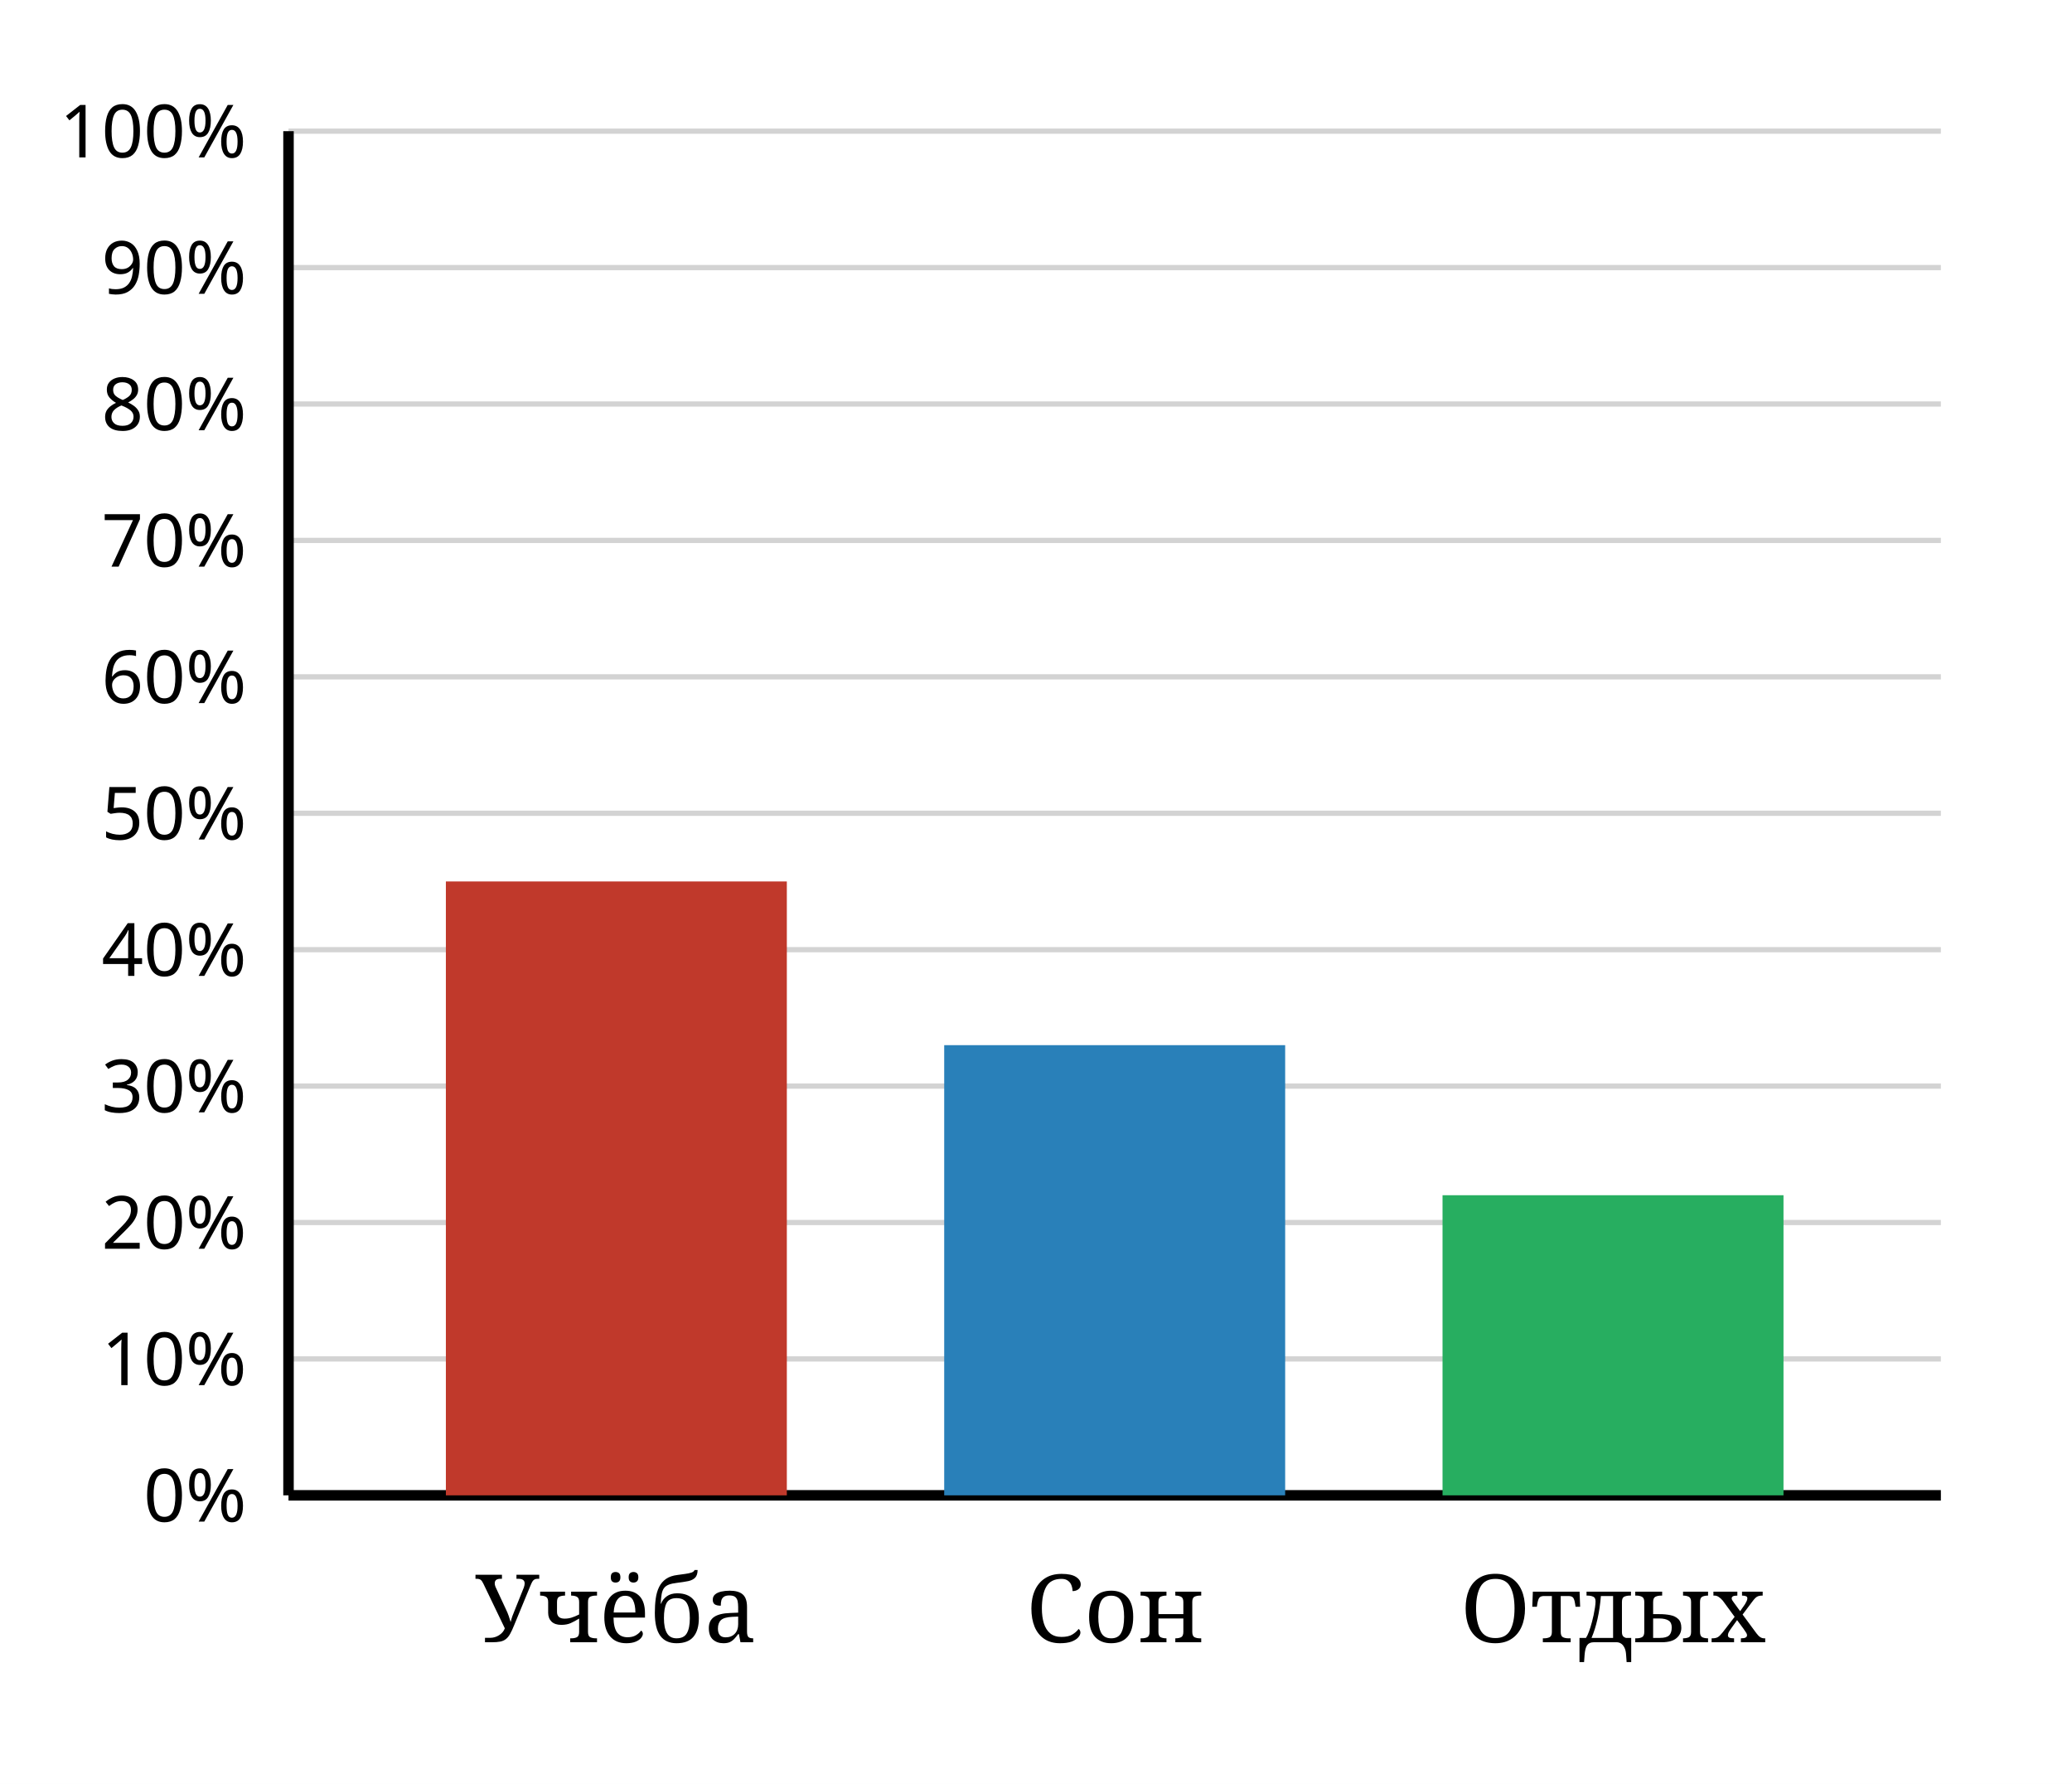
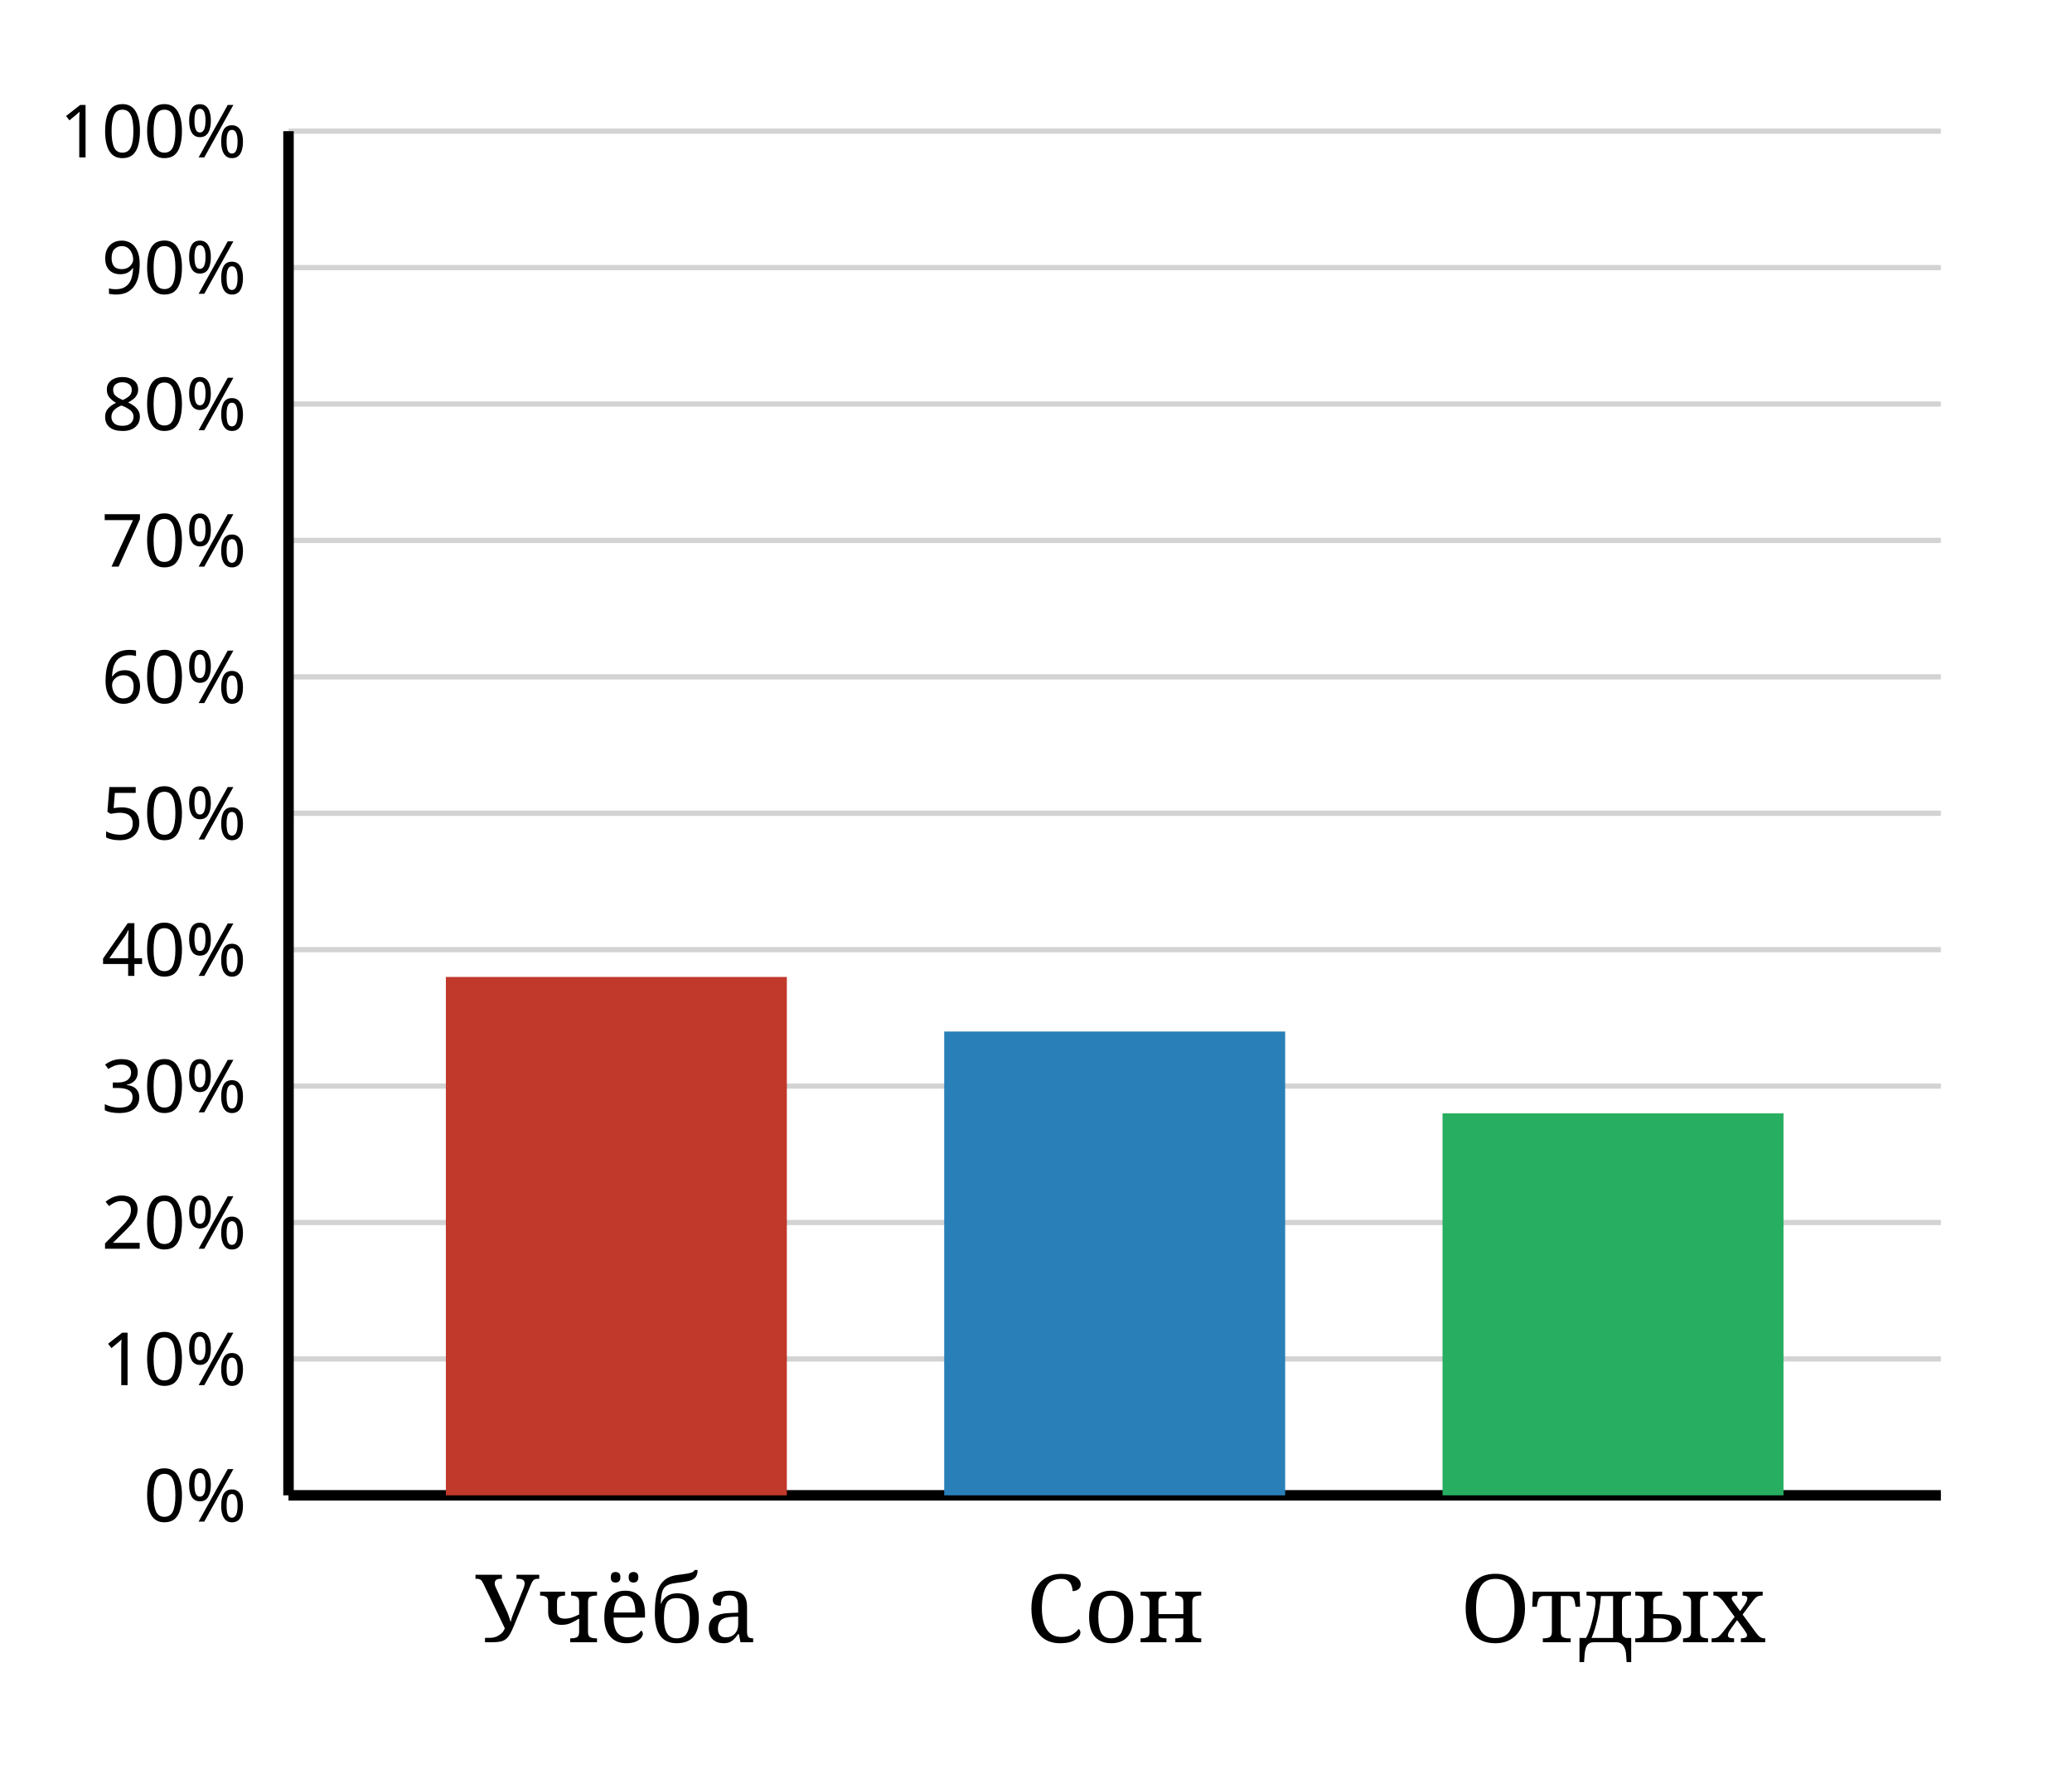
<svg xmlns="http://www.w3.org/2000/svg" width="395" height="340" viewBox="0 0 395 340">
  <rect width="100%" height="100%" fill="white" />
  <line x1="55" y1="285" x2="370" y2="285" stroke="lightgray" stroke-width="1" />
  <text x="47" y="290" font-size="14" text-anchor="end" font-family="sans-serif">0%</text>
  <line x1="55" y1="259" x2="370" y2="259" stroke="lightgray" stroke-width="1" />
  <text x="47" y="264" font-size="14" text-anchor="end" font-family="sans-serif">10%</text>
  <line x1="55" y1="233" x2="370" y2="233" stroke="lightgray" stroke-width="1" />
  <text x="47" y="238" font-size="14" text-anchor="end" font-family="sans-serif">20%</text>
  <line x1="55" y1="207" x2="370" y2="207" stroke="lightgray" stroke-width="1" />
  <text x="47" y="212" font-size="14" text-anchor="end" font-family="sans-serif">30%</text>
  <line x1="55" y1="181" x2="370" y2="181" stroke="lightgray" stroke-width="1" />
  <text x="47" y="186" font-size="14" text-anchor="end" font-family="sans-serif">40%</text>
  <line x1="55" y1="155" x2="370" y2="155" stroke="lightgray" stroke-width="1" />
  <text x="47" y="160" font-size="14" text-anchor="end" font-family="sans-serif">50%</text>
  <line x1="55" y1="129" x2="370" y2="129" stroke="lightgray" stroke-width="1" />
  <text x="47" y="134" font-size="14" text-anchor="end" font-family="sans-serif">60%</text>
  <line x1="55" y1="103" x2="370" y2="103" stroke="lightgray" stroke-width="1" />
  <text x="47" y="108" font-size="14" text-anchor="end" font-family="sans-serif">70%</text>
  <line x1="55" y1="77" x2="370" y2="77" stroke="lightgray" stroke-width="1" />
  <text x="47" y="82" font-size="14" text-anchor="end" font-family="sans-serif">80%</text>
  <line x1="55" y1="51" x2="370" y2="51" stroke="lightgray" stroke-width="1" />
  <text x="47" y="56" font-size="14" text-anchor="end" font-family="sans-serif">90%</text>
  <line x1="55" y1="25" x2="370" y2="25" stroke="lightgray" stroke-width="1" />
  <text x="47" y="30" font-size="14" text-anchor="end" font-family="sans-serif">100%</text>
  <line x1="55" y1="25" x2="55" y2="285" stroke="black" stroke-width="2" />
  <line x1="55" y1="285" x2="370" y2="285" stroke="black" stroke-width="2" />
-   <rect x="85" y="168" width="65" height="117" fill="#c0392b" />
+   <rect x="85" y="186.2" width="65" height="98.8" fill="#c0392b" />
  <text x="117.5" y="313" font-size="18" text-anchor="middle" font-family="serif">Учёба</text>
-   <rect x="180" y="199.2" width="65" height="85.8" fill="#2980b9" />
+   <rect x="180" y="196.6" width="65" height="88.4" fill="#2980b9" />
  <text x="212.5" y="313" font-size="18" text-anchor="middle" font-family="serif">Сон</text>
-   <rect x="275" y="227.8" width="65" height="57.2" fill="#27ae60" />
+   <rect x="275" y="212.2" width="65" height="72.8" fill="#27ae60" />
  <text x="307.5" y="313" font-size="18" text-anchor="middle" font-family="serif">Отдых</text>
</svg>
